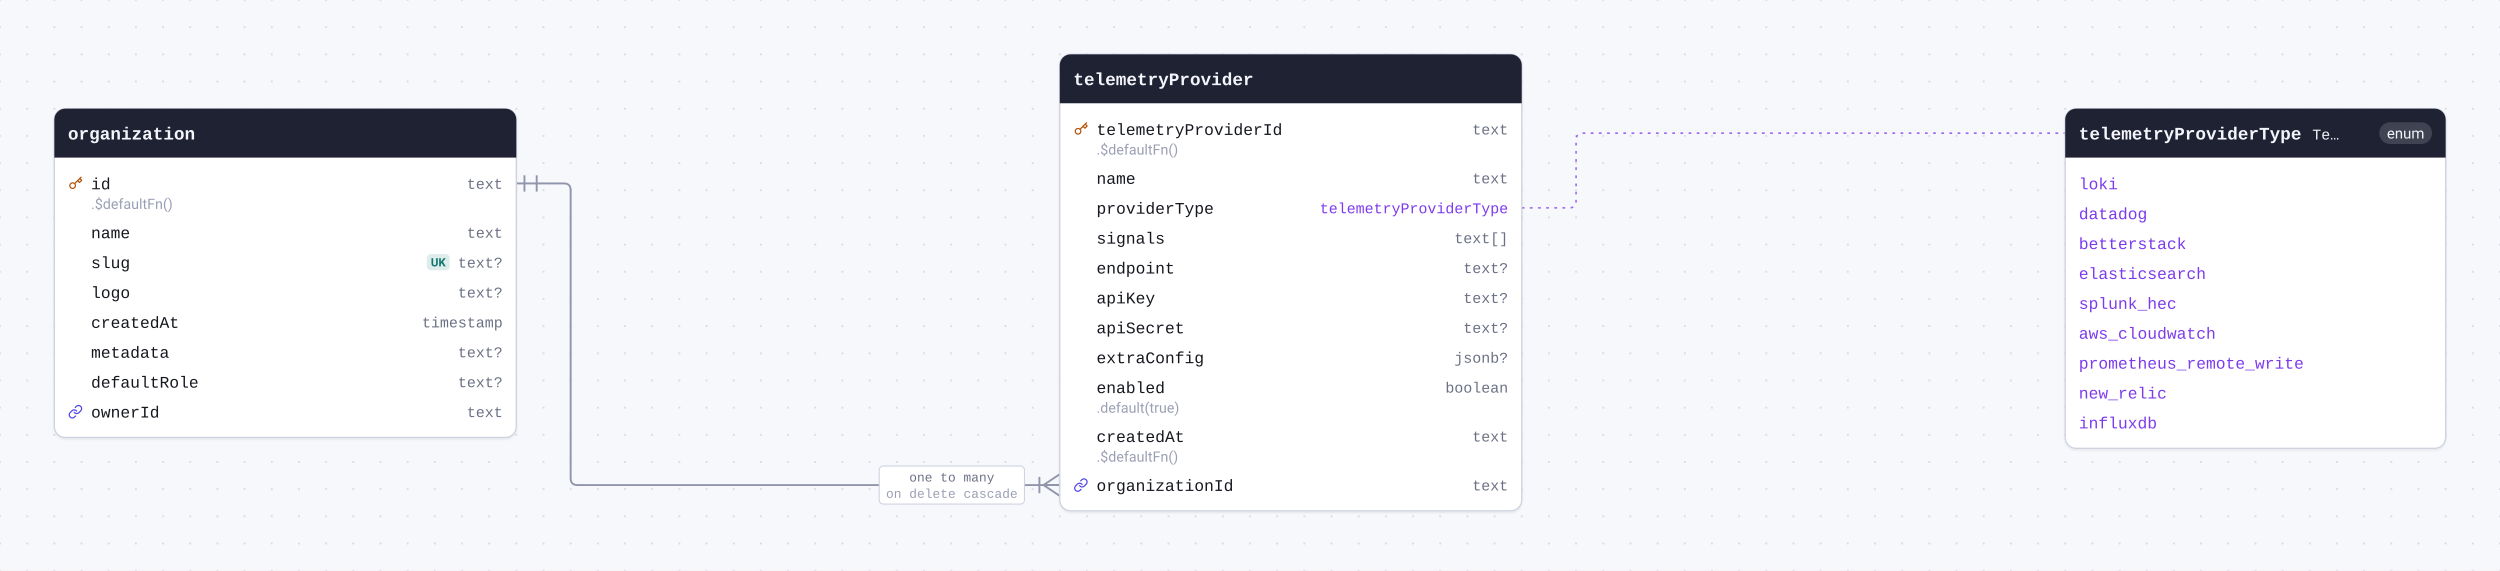
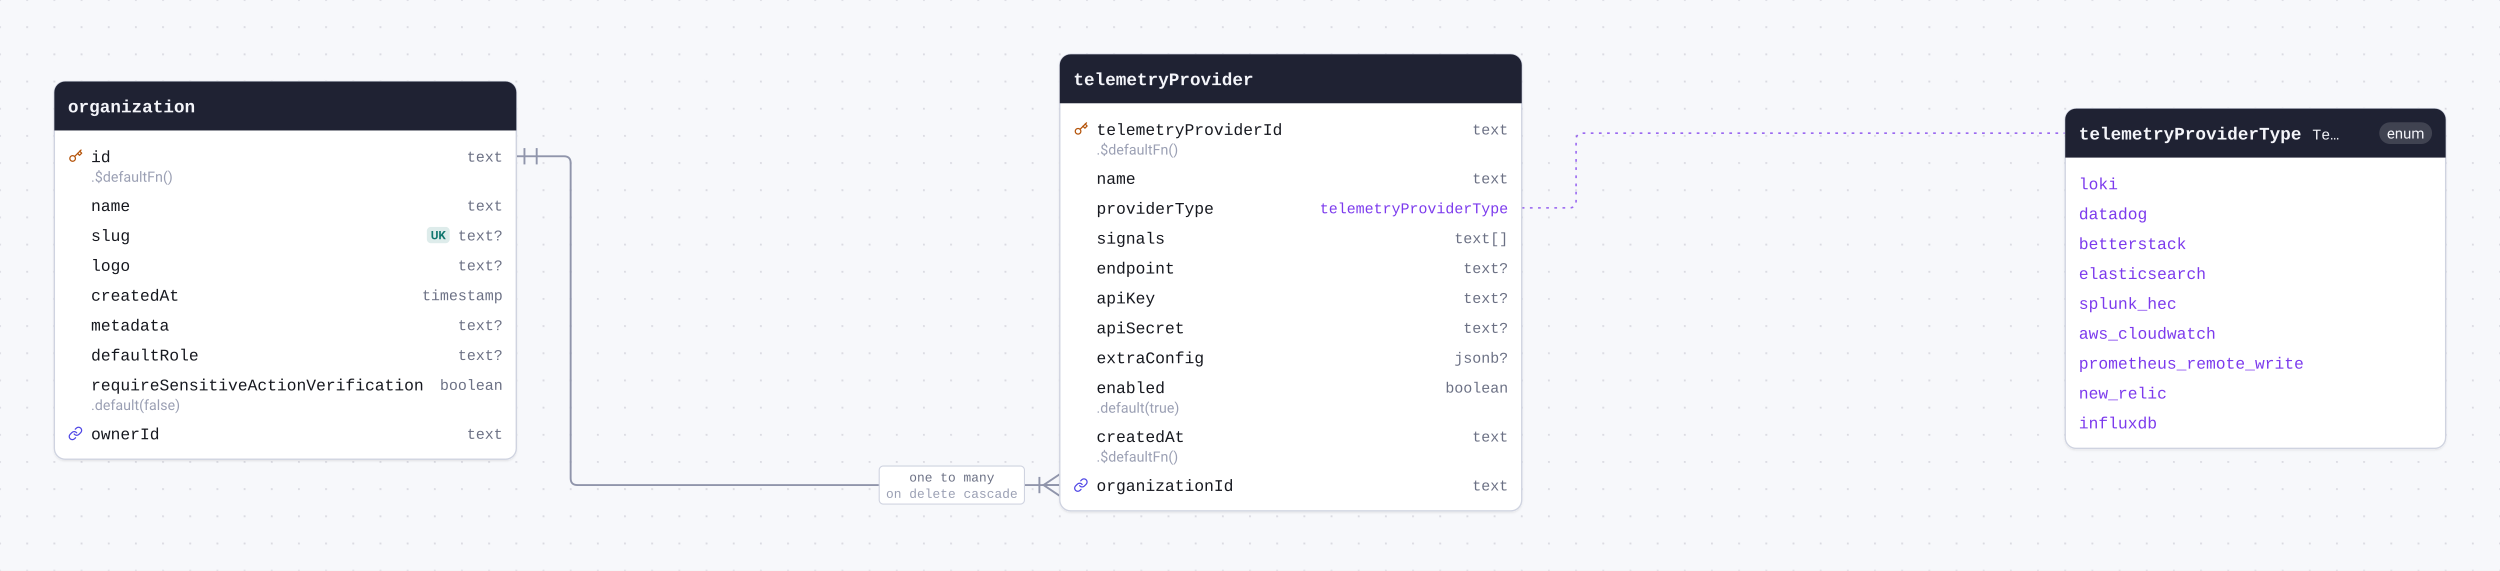
<svg xmlns="http://www.w3.org/2000/svg" width="1840" height="420" viewBox="0 0 1840 420">
  <defs>
    <pattern id="dots" x="-0.7" y="-0.7" width="20" height="20" patternUnits="userSpaceOnUse">
      <circle cx="0.7" cy="0.7" r="0.7" fill="#d4d4dc" />
    </pattern>
    <filter id="node-shadow" x="-5%" y="-5%" width="110%" height="115%">
      <feDropShadow dx="0" dy="1" stdDeviation="1" flood-color="#000000" flood-opacity="0.08" />
    </filter>
  </defs>
  <rect x="0" y="0" width="1840" height="420" fill="#f7f8fb" />
  <rect x="0" y="0" width="1840" height="420" fill="url(#dots)" />
  <g class="enum-edge">
    <path d="M1120 153L1140 153L 1155,153Q 1160,153 1160,148L 1160,103Q 1160,98 1165,98L1500 98L1520 98" fill="none" stroke="#7c3aed" stroke-width="1.2" stroke-dasharray="2 4" opacity="0.75" />
  </g>
  <g class="relation-edge">
-     <path d="M380 135L400 135L 415,135Q 420,135 420,140L 420,352Q 420,357 425,357L760 357L780 357" fill="none" stroke="#9095ab" stroke-width="1.4" />
-     <g transform="translate(380 135) scale(-1 1)" fill="none" stroke="#9095ab" stroke-width="1.4">
+     <path d="M380 115L400 115L 415,115Q 420,115 420,120L 420,352Q 420,357 425,357L760 357L780 357" fill="none" stroke="#9095ab" stroke-width="1.4" />
+     <g transform="translate(380 115) scale(-1 1)" fill="none" stroke="#9095ab" stroke-width="1.4">
      <path d="M-6 -6 L-6 6" />
      <path d="M-15 -6 L-15 6" />
    </g>
    <g transform="translate(780 357)" fill="none" stroke="#9095ab" stroke-width="1.4">
      <path d="M0 -8 L-12 0 L0 8 M-12 0 L0 0" />
      <path d="M-15 -6 L-15 6" />
    </g>
  </g>
  <g class="model-node">
    <clipPath id="node-clip-0">
-       <rect x="40" y="80" width="340" height="242" rx="8" />
+       <rect x="40" y="60" width="340" height="278" rx="8" />
    </clipPath>
-     <rect x="40" y="80" width="340" height="242" rx="8" fill="#ffffff" stroke="#cfd3e0" filter="url(#node-shadow)" />
-     <rect x="40" y="80" width="340" height="36" fill="#1f2233" clip-path="url(#node-clip-0)" />
-     <text x="50" y="102.68" font-family="ui-monospace, SF Mono, Menlo, Consolas, Liberation Mono, DejaVu Sans Mono, monospace" font-size="13" font-weight="700" fill="#f4f5fa">organization</text>
-     <g transform="translate(50 129.5) scale(0.46)" fill="none" stroke="#b45309" stroke-width="2" stroke-linecap="round" stroke-linejoin="round">
+     <rect x="40" y="60" width="340" height="278" rx="8" fill="#ffffff" stroke="#cfd3e0" filter="url(#node-shadow)" />
+     <rect x="40" y="60" width="340" height="36" fill="#1f2233" clip-path="url(#node-clip-0)" />
+     <text x="50" y="82.68" font-family="ui-monospace, SF Mono, Menlo, Consolas, Liberation Mono, DejaVu Sans Mono, monospace" font-size="13" font-weight="700" fill="#f4f5fa">organization</text>
+     <g transform="translate(50 109.5) scale(0.46)" fill="none" stroke="#b45309" stroke-width="2" stroke-linecap="round" stroke-linejoin="round">
      <circle cx="7.5" cy="15.5" r="4.5" />
      <path d="m21 2-9.6 9.6" />
      <path d="m15.5 7.5 3 3L22 7l-3-3" />
    </g>
-     <text x="67" y="139.32" font-family="ui-monospace, SF Mono, Menlo, Consolas, Liberation Mono, DejaVu Sans Mono, monospace" font-size="12" fill="#16181f">id</text>
-     <text x="370" y="138.96" font-family="ui-monospace, SF Mono, Menlo, Consolas, Liberation Mono, DejaVu Sans Mono, monospace" font-size="11" text-anchor="end" fill="#6b7084">text</text>
-     <text x="67" y="153.78" font-family="ui-sans-serif, -apple-system, Segoe UI, Roboto, Helvetica Neue, Arial, DejaVu Sans, sans-serif" font-size="10.5" fill="#9a9fb3">.$defaultFn()</text>
-     <text x="67" y="175.32" font-family="ui-monospace, SF Mono, Menlo, Consolas, Liberation Mono, DejaVu Sans Mono, monospace" font-size="12" fill="#16181f">name</text>
-     <text x="370" y="174.96" font-family="ui-monospace, SF Mono, Menlo, Consolas, Liberation Mono, DejaVu Sans Mono, monospace" font-size="11" text-anchor="end" fill="#6b7084">text</text>
-     <rect x="314.16" y="187" width="16.84" height="12" rx="3" fill="#0f766e" fill-opacity="0.14" />
-     <text x="322.58" y="196.06" font-family="ui-sans-serif, -apple-system, Segoe UI, Roboto, Helvetica Neue, Arial, DejaVu Sans, sans-serif" font-size="8.5" font-weight="600" text-anchor="middle" fill="#0f766e">UK</text>
-     <text x="67" y="197.32" font-family="ui-monospace, SF Mono, Menlo, Consolas, Liberation Mono, DejaVu Sans Mono, monospace" font-size="12" fill="#16181f">slug</text>
-     <text x="370" y="196.96" font-family="ui-monospace, SF Mono, Menlo, Consolas, Liberation Mono, DejaVu Sans Mono, monospace" font-size="11" text-anchor="end" fill="#6b7084">text?</text>
-     <text x="67" y="219.32" font-family="ui-monospace, SF Mono, Menlo, Consolas, Liberation Mono, DejaVu Sans Mono, monospace" font-size="12" fill="#16181f">logo</text>
-     <text x="370" y="218.96" font-family="ui-monospace, SF Mono, Menlo, Consolas, Liberation Mono, DejaVu Sans Mono, monospace" font-size="11" text-anchor="end" fill="#6b7084">text?</text>
-     <text x="67" y="241.32" font-family="ui-monospace, SF Mono, Menlo, Consolas, Liberation Mono, DejaVu Sans Mono, monospace" font-size="12" fill="#16181f">createdAt</text>
-     <text x="370" y="240.96" font-family="ui-monospace, SF Mono, Menlo, Consolas, Liberation Mono, DejaVu Sans Mono, monospace" font-size="11" text-anchor="end" fill="#6b7084">timestamp</text>
-     <text x="67" y="263.32" font-family="ui-monospace, SF Mono, Menlo, Consolas, Liberation Mono, DejaVu Sans Mono, monospace" font-size="12" fill="#16181f">metadata</text>
-     <text x="370" y="262.96" font-family="ui-monospace, SF Mono, Menlo, Consolas, Liberation Mono, DejaVu Sans Mono, monospace" font-size="11" text-anchor="end" fill="#6b7084">text?</text>
-     <text x="67" y="285.32" font-family="ui-monospace, SF Mono, Menlo, Consolas, Liberation Mono, DejaVu Sans Mono, monospace" font-size="12" fill="#16181f">defaultRole</text>
-     <text x="370" y="284.96" font-family="ui-monospace, SF Mono, Menlo, Consolas, Liberation Mono, DejaVu Sans Mono, monospace" font-size="11" text-anchor="end" fill="#6b7084">text?</text>
-     <g transform="translate(50 297.5) scale(0.46)" fill="none" stroke="#4f46e5" stroke-width="2" stroke-linecap="round" stroke-linejoin="round">
+     <text x="67" y="119.32" font-family="ui-monospace, SF Mono, Menlo, Consolas, Liberation Mono, DejaVu Sans Mono, monospace" font-size="12" fill="#16181f">id</text>
+     <text x="370" y="118.96" font-family="ui-monospace, SF Mono, Menlo, Consolas, Liberation Mono, DejaVu Sans Mono, monospace" font-size="11" text-anchor="end" fill="#6b7084">text</text>
+     <text x="67" y="133.78" font-family="ui-sans-serif, -apple-system, Segoe UI, Roboto, Helvetica Neue, Arial, DejaVu Sans, sans-serif" font-size="10.5" fill="#9a9fb3">.$defaultFn()</text>
+     <text x="67" y="155.32" font-family="ui-monospace, SF Mono, Menlo, Consolas, Liberation Mono, DejaVu Sans Mono, monospace" font-size="12" fill="#16181f">name</text>
+     <text x="370" y="154.96" font-family="ui-monospace, SF Mono, Menlo, Consolas, Liberation Mono, DejaVu Sans Mono, monospace" font-size="11" text-anchor="end" fill="#6b7084">text</text>
+     <rect x="314.16" y="167" width="16.84" height="12" rx="3" fill="#0f766e" fill-opacity="0.14" />
+     <text x="322.58" y="176.06" font-family="ui-sans-serif, -apple-system, Segoe UI, Roboto, Helvetica Neue, Arial, DejaVu Sans, sans-serif" font-size="8.5" font-weight="600" text-anchor="middle" fill="#0f766e">UK</text>
+     <text x="67" y="177.32" font-family="ui-monospace, SF Mono, Menlo, Consolas, Liberation Mono, DejaVu Sans Mono, monospace" font-size="12" fill="#16181f">slug</text>
+     <text x="370" y="176.96" font-family="ui-monospace, SF Mono, Menlo, Consolas, Liberation Mono, DejaVu Sans Mono, monospace" font-size="11" text-anchor="end" fill="#6b7084">text?</text>
+     <text x="67" y="199.32" font-family="ui-monospace, SF Mono, Menlo, Consolas, Liberation Mono, DejaVu Sans Mono, monospace" font-size="12" fill="#16181f">logo</text>
+     <text x="370" y="198.96" font-family="ui-monospace, SF Mono, Menlo, Consolas, Liberation Mono, DejaVu Sans Mono, monospace" font-size="11" text-anchor="end" fill="#6b7084">text?</text>
+     <text x="67" y="221.32" font-family="ui-monospace, SF Mono, Menlo, Consolas, Liberation Mono, DejaVu Sans Mono, monospace" font-size="12" fill="#16181f">createdAt</text>
+     <text x="370" y="220.96" font-family="ui-monospace, SF Mono, Menlo, Consolas, Liberation Mono, DejaVu Sans Mono, monospace" font-size="11" text-anchor="end" fill="#6b7084">timestamp</text>
+     <text x="67" y="243.32" font-family="ui-monospace, SF Mono, Menlo, Consolas, Liberation Mono, DejaVu Sans Mono, monospace" font-size="12" fill="#16181f">metadata</text>
+     <text x="370" y="242.96" font-family="ui-monospace, SF Mono, Menlo, Consolas, Liberation Mono, DejaVu Sans Mono, monospace" font-size="11" text-anchor="end" fill="#6b7084">text?</text>
+     <text x="67" y="265.32" font-family="ui-monospace, SF Mono, Menlo, Consolas, Liberation Mono, DejaVu Sans Mono, monospace" font-size="12" fill="#16181f">defaultRole</text>
+     <text x="370" y="264.96" font-family="ui-monospace, SF Mono, Menlo, Consolas, Liberation Mono, DejaVu Sans Mono, monospace" font-size="11" text-anchor="end" fill="#6b7084">text?</text>
+     <text x="67" y="287.32" font-family="ui-monospace, SF Mono, Menlo, Consolas, Liberation Mono, DejaVu Sans Mono, monospace" font-size="12" fill="#16181f">requireSensitiveActionVerification</text>
+     <text x="370" y="286.96" font-family="ui-monospace, SF Mono, Menlo, Consolas, Liberation Mono, DejaVu Sans Mono, monospace" font-size="11" text-anchor="end" fill="#6b7084">boolean</text>
+     <text x="67" y="301.78" font-family="ui-sans-serif, -apple-system, Segoe UI, Roboto, Helvetica Neue, Arial, DejaVu Sans, sans-serif" font-size="10.5" fill="#9a9fb3">.default(false)</text>
+     <g transform="translate(50 313.5) scale(0.46)" fill="none" stroke="#4f46e5" stroke-width="2" stroke-linecap="round" stroke-linejoin="round">
      <path d="M10 13a5 5 0 0 0 7.54.54l3-3a5 5 0 0 0-7.07-7.07l-1.72 1.71" />
      <path d="M14 11a5 5 0 0 0-7.54-.54l-3 3a5 5 0 0 0 7.07 7.07l1.71-1.71" />
    </g>
-     <text x="67" y="307.32" font-family="ui-monospace, SF Mono, Menlo, Consolas, Liberation Mono, DejaVu Sans Mono, monospace" font-size="12" fill="#16181f">ownerId</text>
-     <text x="370" y="306.96" font-family="ui-monospace, SF Mono, Menlo, Consolas, Liberation Mono, DejaVu Sans Mono, monospace" font-size="11" text-anchor="end" fill="#6b7084">text</text>
+     <text x="67" y="323.32" font-family="ui-monospace, SF Mono, Menlo, Consolas, Liberation Mono, DejaVu Sans Mono, monospace" font-size="12" fill="#16181f">ownerId</text>
+     <text x="370" y="322.96" font-family="ui-monospace, SF Mono, Menlo, Consolas, Liberation Mono, DejaVu Sans Mono, monospace" font-size="11" text-anchor="end" fill="#6b7084">text</text>
  </g>
  <g class="model-node">
    <clipPath id="node-clip-1">
      <rect x="780" y="40" width="340" height="336" rx="8" />
    </clipPath>
    <rect x="780" y="40" width="340" height="336" rx="8" fill="#ffffff" stroke="#cfd3e0" filter="url(#node-shadow)" />
    <rect x="780" y="40" width="340" height="36" fill="#1f2233" clip-path="url(#node-clip-1)" />
    <text x="790" y="62.68" font-family="ui-monospace, SF Mono, Menlo, Consolas, Liberation Mono, DejaVu Sans Mono, monospace" font-size="13" font-weight="700" fill="#f4f5fa">telemetryProvider</text>
    <g transform="translate(790 89.5) scale(0.46)" fill="none" stroke="#b45309" stroke-width="2" stroke-linecap="round" stroke-linejoin="round">
      <circle cx="7.5" cy="15.5" r="4.5" />
      <path d="m21 2-9.6 9.6" />
      <path d="m15.5 7.5 3 3L22 7l-3-3" />
    </g>
    <text x="807" y="99.32" font-family="ui-monospace, SF Mono, Menlo, Consolas, Liberation Mono, DejaVu Sans Mono, monospace" font-size="12" fill="#16181f">telemetryProviderId</text>
    <text x="1110" y="98.96" font-family="ui-monospace, SF Mono, Menlo, Consolas, Liberation Mono, DejaVu Sans Mono, monospace" font-size="11" text-anchor="end" fill="#6b7084">text</text>
    <text x="807" y="113.78" font-family="ui-sans-serif, -apple-system, Segoe UI, Roboto, Helvetica Neue, Arial, DejaVu Sans, sans-serif" font-size="10.5" fill="#9a9fb3">.$defaultFn()</text>
    <text x="807" y="135.32" font-family="ui-monospace, SF Mono, Menlo, Consolas, Liberation Mono, DejaVu Sans Mono, monospace" font-size="12" fill="#16181f">name</text>
    <text x="1110" y="134.96" font-family="ui-monospace, SF Mono, Menlo, Consolas, Liberation Mono, DejaVu Sans Mono, monospace" font-size="11" text-anchor="end" fill="#6b7084">text</text>
    <text x="807" y="157.32" font-family="ui-monospace, SF Mono, Menlo, Consolas, Liberation Mono, DejaVu Sans Mono, monospace" font-size="12" fill="#16181f">providerType</text>
    <text x="1110" y="156.96" font-family="ui-monospace, SF Mono, Menlo, Consolas, Liberation Mono, DejaVu Sans Mono, monospace" font-size="11" text-anchor="end" fill="#7c3aed">telemetryProviderType</text>
    <text x="807" y="179.32" font-family="ui-monospace, SF Mono, Menlo, Consolas, Liberation Mono, DejaVu Sans Mono, monospace" font-size="12" fill="#16181f">signals</text>
    <text x="1110" y="178.96" font-family="ui-monospace, SF Mono, Menlo, Consolas, Liberation Mono, DejaVu Sans Mono, monospace" font-size="11" text-anchor="end" fill="#6b7084">text[]</text>
    <text x="807" y="201.32" font-family="ui-monospace, SF Mono, Menlo, Consolas, Liberation Mono, DejaVu Sans Mono, monospace" font-size="12" fill="#16181f">endpoint</text>
    <text x="1110" y="200.96" font-family="ui-monospace, SF Mono, Menlo, Consolas, Liberation Mono, DejaVu Sans Mono, monospace" font-size="11" text-anchor="end" fill="#6b7084">text?</text>
    <text x="807" y="223.32" font-family="ui-monospace, SF Mono, Menlo, Consolas, Liberation Mono, DejaVu Sans Mono, monospace" font-size="12" fill="#16181f">apiKey</text>
    <text x="1110" y="222.96" font-family="ui-monospace, SF Mono, Menlo, Consolas, Liberation Mono, DejaVu Sans Mono, monospace" font-size="11" text-anchor="end" fill="#6b7084">text?</text>
    <text x="807" y="245.32" font-family="ui-monospace, SF Mono, Menlo, Consolas, Liberation Mono, DejaVu Sans Mono, monospace" font-size="12" fill="#16181f">apiSecret</text>
    <text x="1110" y="244.96" font-family="ui-monospace, SF Mono, Menlo, Consolas, Liberation Mono, DejaVu Sans Mono, monospace" font-size="11" text-anchor="end" fill="#6b7084">text?</text>
    <text x="807" y="267.32" font-family="ui-monospace, SF Mono, Menlo, Consolas, Liberation Mono, DejaVu Sans Mono, monospace" font-size="12" fill="#16181f">extraConfig</text>
    <text x="1110" y="266.96" font-family="ui-monospace, SF Mono, Menlo, Consolas, Liberation Mono, DejaVu Sans Mono, monospace" font-size="11" text-anchor="end" fill="#6b7084">jsonb?</text>
    <text x="807" y="289.32" font-family="ui-monospace, SF Mono, Menlo, Consolas, Liberation Mono, DejaVu Sans Mono, monospace" font-size="12" fill="#16181f">enabled</text>
    <text x="1110" y="288.96" font-family="ui-monospace, SF Mono, Menlo, Consolas, Liberation Mono, DejaVu Sans Mono, monospace" font-size="11" text-anchor="end" fill="#6b7084">boolean</text>
    <text x="807" y="303.78" font-family="ui-sans-serif, -apple-system, Segoe UI, Roboto, Helvetica Neue, Arial, DejaVu Sans, sans-serif" font-size="10.5" fill="#9a9fb3">.default(true)</text>
    <text x="807" y="325.32" font-family="ui-monospace, SF Mono, Menlo, Consolas, Liberation Mono, DejaVu Sans Mono, monospace" font-size="12" fill="#16181f">createdAt</text>
    <text x="1110" y="324.96" font-family="ui-monospace, SF Mono, Menlo, Consolas, Liberation Mono, DejaVu Sans Mono, monospace" font-size="11" text-anchor="end" fill="#6b7084">text</text>
    <text x="807" y="339.78" font-family="ui-sans-serif, -apple-system, Segoe UI, Roboto, Helvetica Neue, Arial, DejaVu Sans, sans-serif" font-size="10.5" fill="#9a9fb3">.$defaultFn()</text>
    <g transform="translate(790 351.5) scale(0.46)" fill="none" stroke="#4f46e5" stroke-width="2" stroke-linecap="round" stroke-linejoin="round">
      <path d="M10 13a5 5 0 0 0 7.54.54l3-3a5 5 0 0 0-7.07-7.07l-1.72 1.71" />
      <path d="M14 11a5 5 0 0 0-7.54-.54l-3 3a5 5 0 0 0 7.07 7.07l1.71-1.71" />
    </g>
    <text x="807" y="361.32" font-family="ui-monospace, SF Mono, Menlo, Consolas, Liberation Mono, DejaVu Sans Mono, monospace" font-size="12" fill="#16181f">organizationId</text>
    <text x="1110" y="360.96" font-family="ui-monospace, SF Mono, Menlo, Consolas, Liberation Mono, DejaVu Sans Mono, monospace" font-size="11" text-anchor="end" fill="#6b7084">text</text>
  </g>
  <g class="enum-node">
    <clipPath id="enum-clip-0">
      <rect x="1520" y="80" width="280" height="250" rx="8" />
    </clipPath>
    <rect x="1520" y="80" width="280" height="250" rx="8" fill="#ffffff" stroke="#cfd3e0" filter="url(#node-shadow)" />
    <rect x="1520" y="80" width="280" height="36" fill="#1f2233" clip-path="url(#enum-clip-0)" />
    <text x="1530" y="102.68" font-family="ui-monospace, SF Mono, Menlo, Consolas, Liberation Mono, DejaVu Sans Mono, monospace" font-size="13" font-weight="700" fill="#f4f5fa">telemetryProviderType<tspan dx="8" font-size="11" font-weight="400" opacity="0.6">Te…</tspan>
    </text>
    <rect x="1751.12" y="90" width="38.88" height="16" rx="8" fill="#ffffff" opacity="0.15" />
    <text x="1770.56" y="101.96" font-family="ui-sans-serif, -apple-system, Segoe UI, Roboto, Helvetica Neue, Arial, DejaVu Sans, sans-serif" font-size="11" text-anchor="middle" fill="#f4f5fa">enum</text>
    <text x="1530" y="139.32" font-family="ui-monospace, SF Mono, Menlo, Consolas, Liberation Mono, DejaVu Sans Mono, monospace" font-size="12" fill="#7c3aed">loki</text>
    <text x="1530" y="161.32" font-family="ui-monospace, SF Mono, Menlo, Consolas, Liberation Mono, DejaVu Sans Mono, monospace" font-size="12" fill="#7c3aed">datadog</text>
    <text x="1530" y="183.32" font-family="ui-monospace, SF Mono, Menlo, Consolas, Liberation Mono, DejaVu Sans Mono, monospace" font-size="12" fill="#7c3aed">betterstack</text>
    <text x="1530" y="205.32" font-family="ui-monospace, SF Mono, Menlo, Consolas, Liberation Mono, DejaVu Sans Mono, monospace" font-size="12" fill="#7c3aed">elasticsearch</text>
    <text x="1530" y="227.32" font-family="ui-monospace, SF Mono, Menlo, Consolas, Liberation Mono, DejaVu Sans Mono, monospace" font-size="12" fill="#7c3aed">splunk_hec</text>
    <text x="1530" y="249.32" font-family="ui-monospace, SF Mono, Menlo, Consolas, Liberation Mono, DejaVu Sans Mono, monospace" font-size="12" fill="#7c3aed">aws_cloudwatch</text>
    <text x="1530" y="271.32" font-family="ui-monospace, SF Mono, Menlo, Consolas, Liberation Mono, DejaVu Sans Mono, monospace" font-size="12" fill="#7c3aed">prometheus_remote_write</text>
    <text x="1530" y="293.32" font-family="ui-monospace, SF Mono, Menlo, Consolas, Liberation Mono, DejaVu Sans Mono, monospace" font-size="12" fill="#7c3aed">new_relic</text>
    <text x="1530" y="315.32" font-family="ui-monospace, SF Mono, Menlo, Consolas, Liberation Mono, DejaVu Sans Mono, monospace" font-size="12" fill="#7c3aed">influxdb</text>
  </g>
  <g class="relation-label">
    <rect x="647.1" y="343" width="106.9" height="28" rx="3" fill="#ffffff" stroke="#cfd3e0" stroke-width="0.8" />
    <text x="700.55" y="354.42" font-family="ui-monospace, SF Mono, Menlo, Consolas, Liberation Mono, DejaVu Sans Mono, monospace" font-size="9.5" text-anchor="middle" fill="#6b7084">one to many</text>
    <text x="700.55" y="366.42" font-family="ui-monospace, SF Mono, Menlo, Consolas, Liberation Mono, DejaVu Sans Mono, monospace" font-size="9.5" text-anchor="middle" fill="#9a9fb3">on delete cascade</text>
  </g>
</svg>
